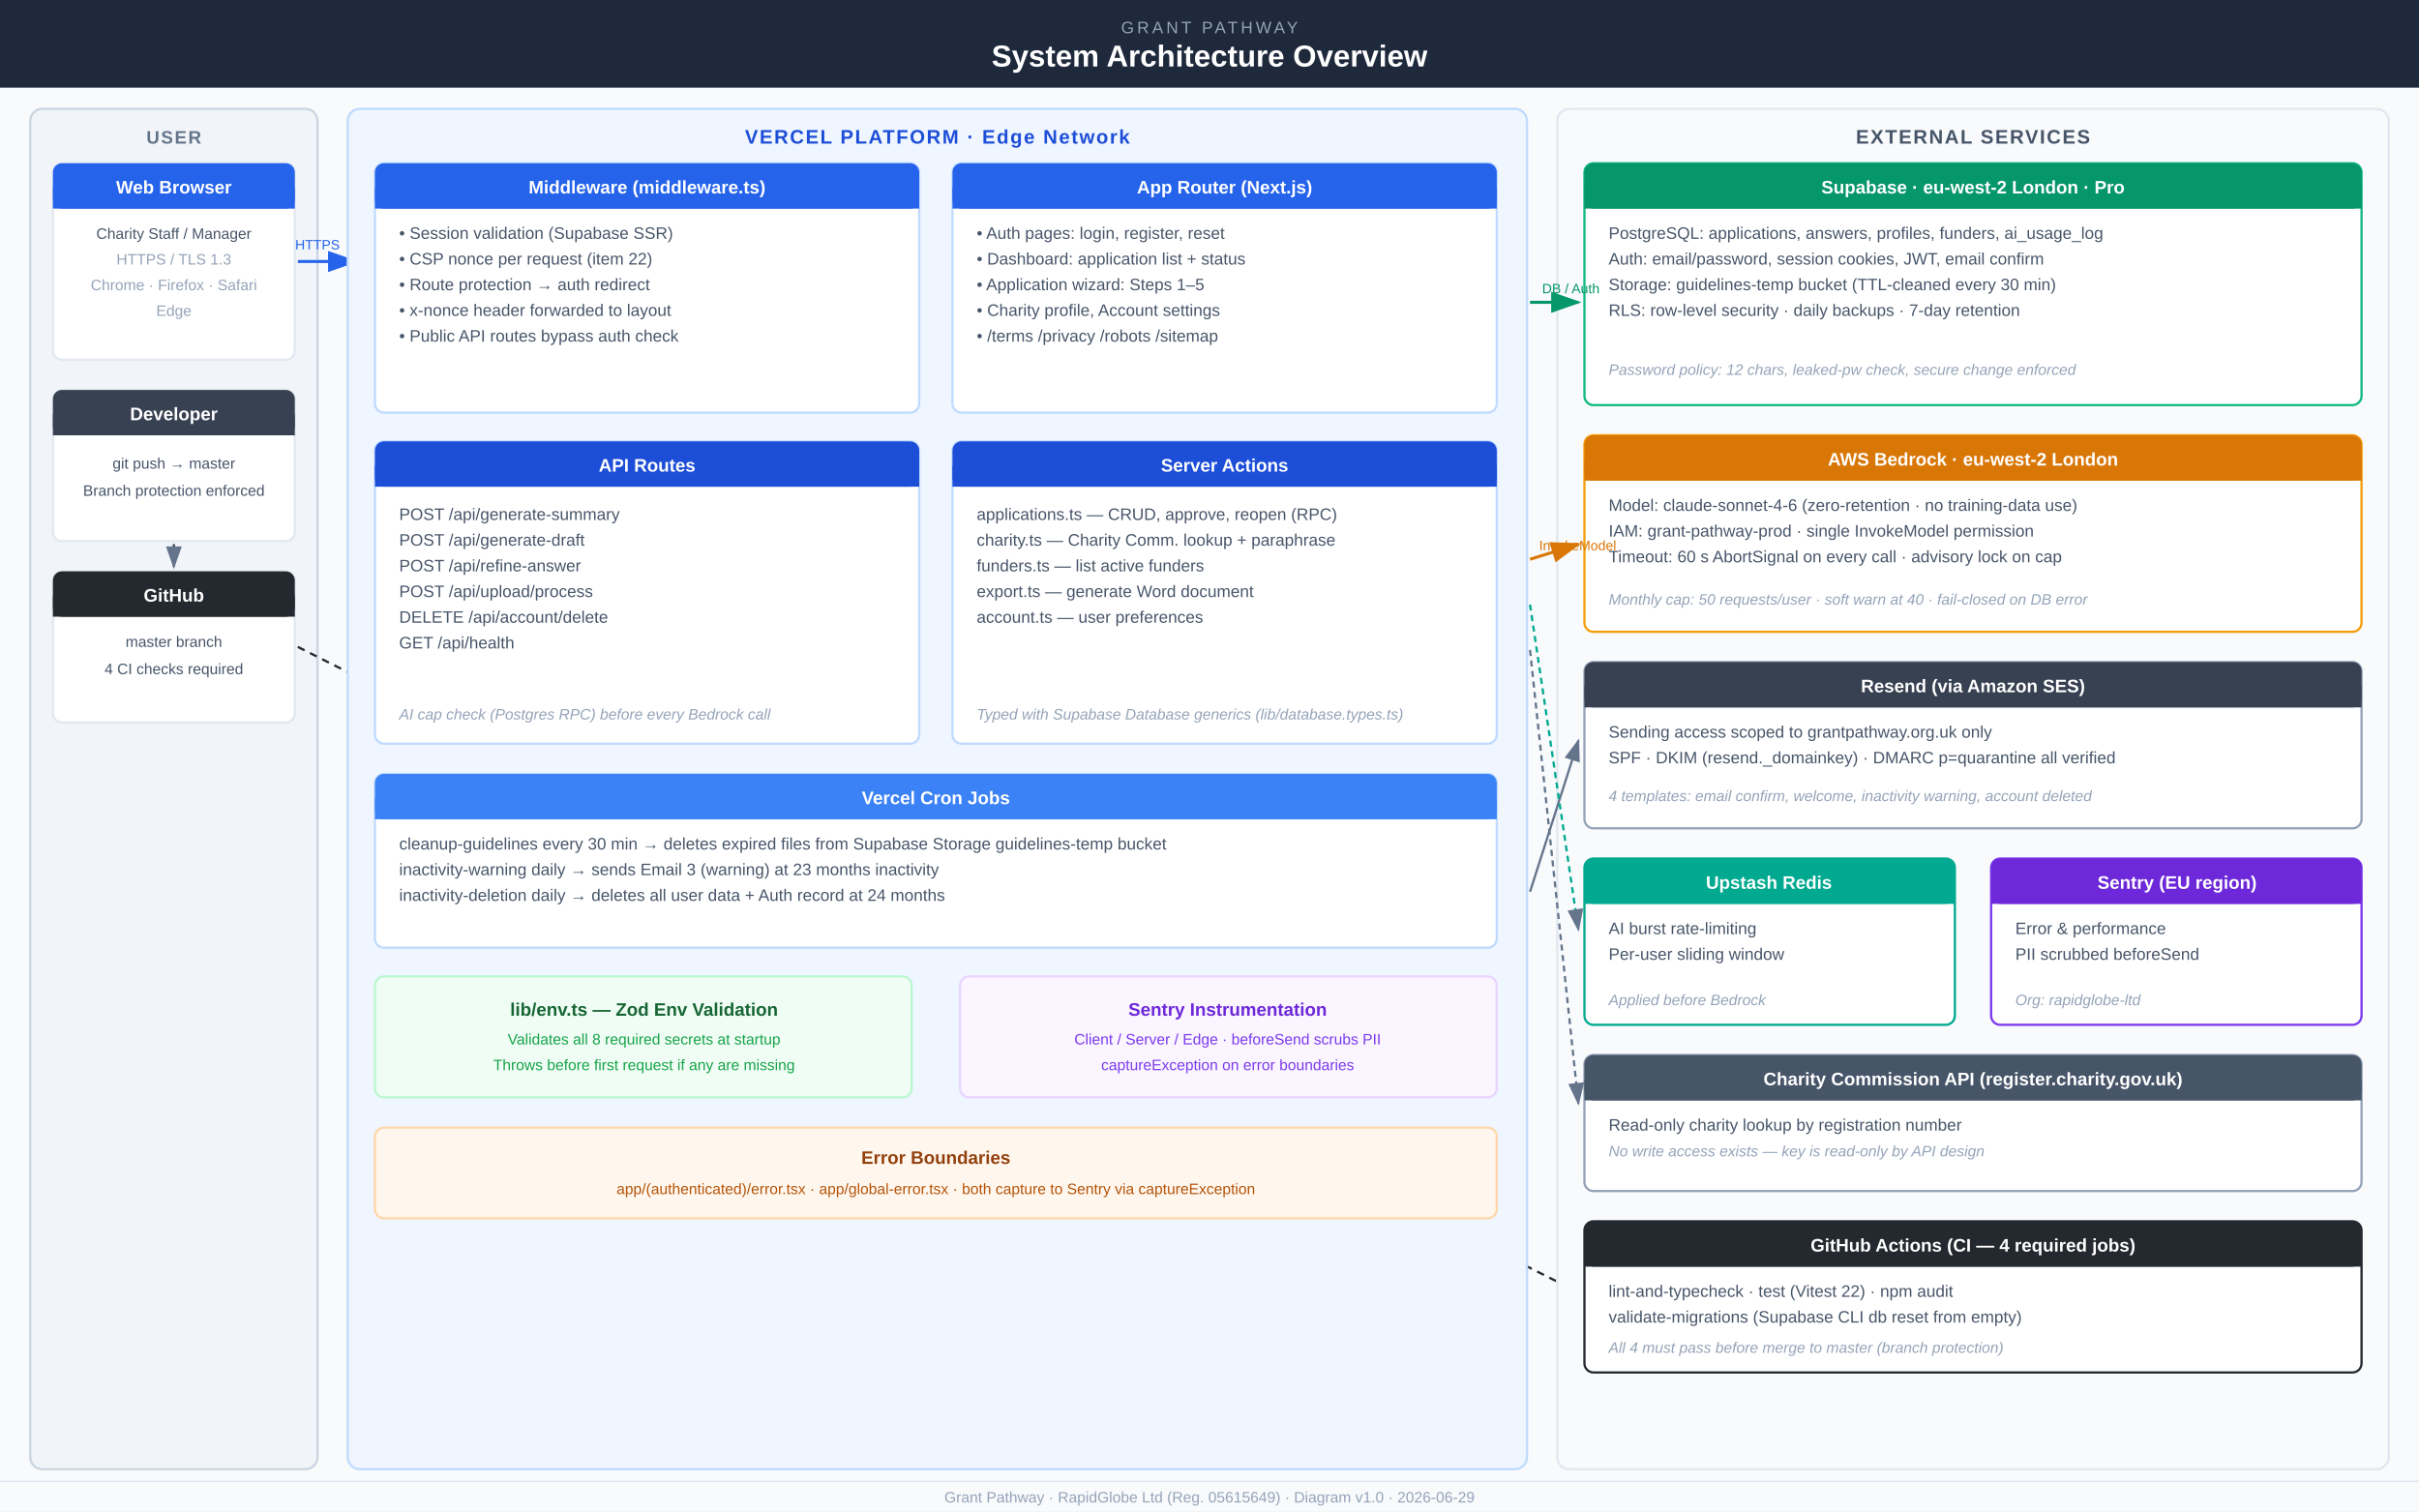
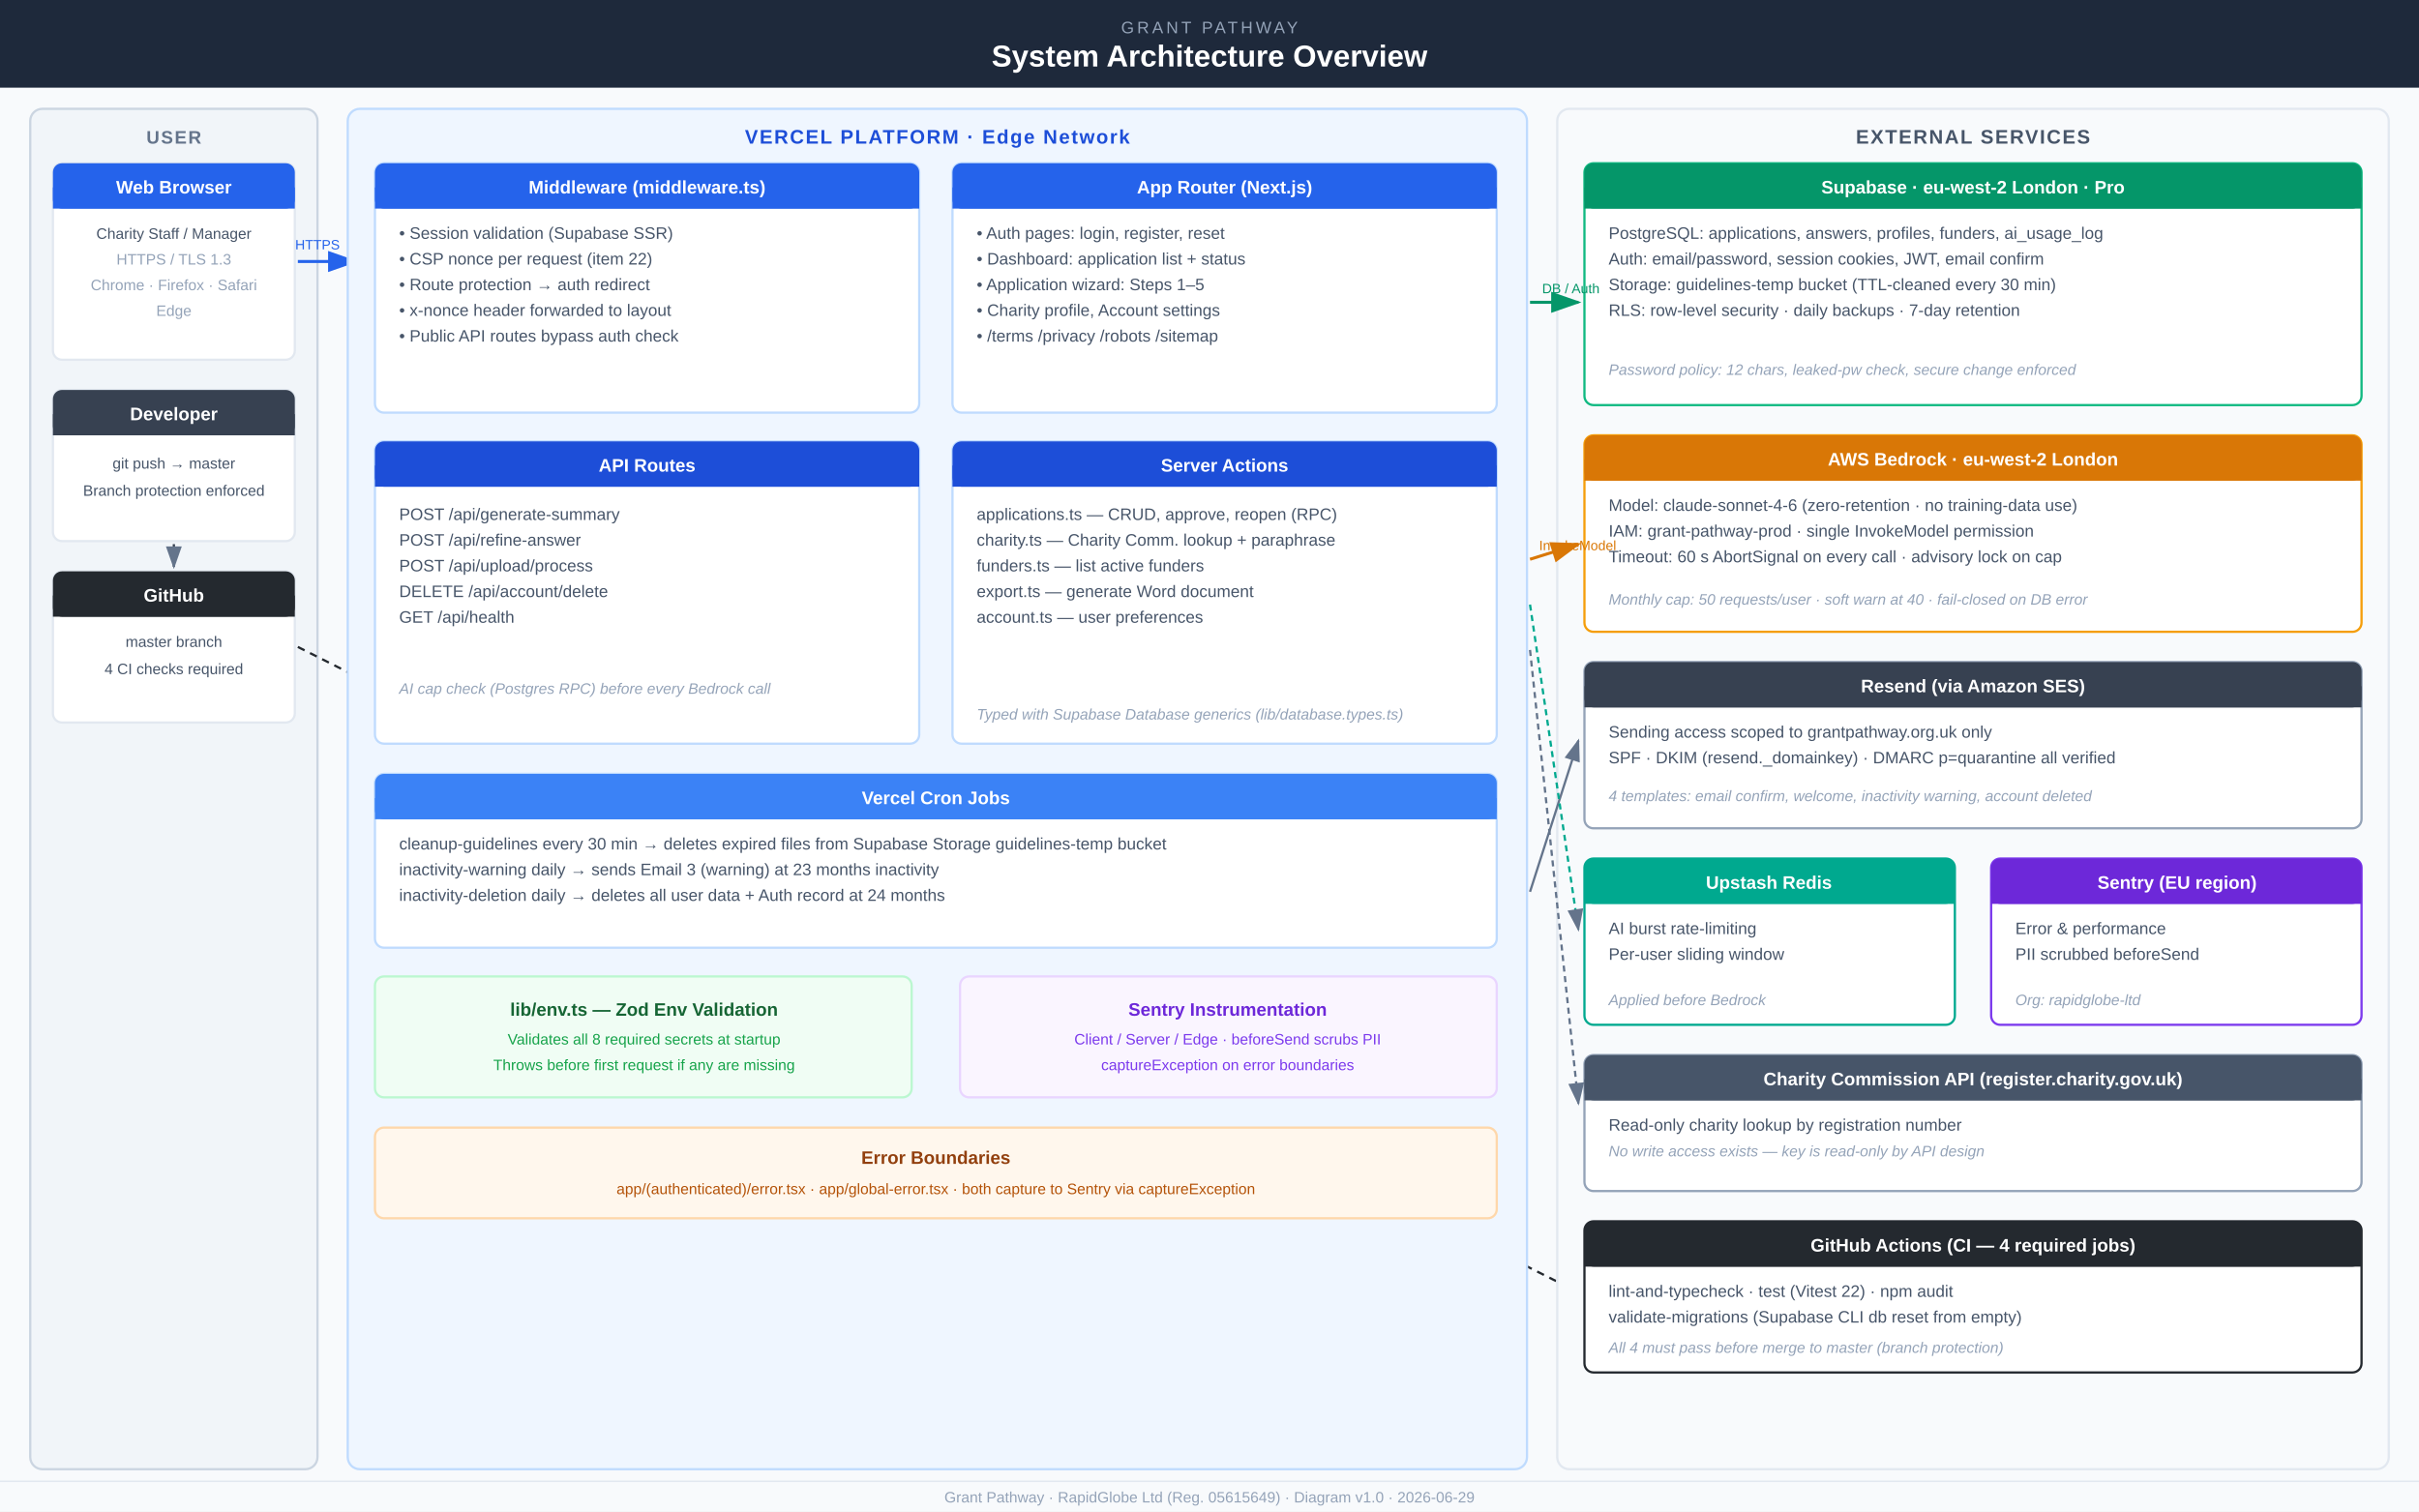
<svg xmlns="http://www.w3.org/2000/svg" width="1600" height="1000" viewBox="0 0 1600 1000" font-family="Arial, Helvetica, sans-serif">
  <defs>
    <marker id="arr" markerWidth="10" markerHeight="7" refX="9" refY="3.5" orient="auto">
      <polygon points="0 0, 10 3.5, 0 7" fill="#64748b" />
    </marker>
    <marker id="arr-blue" markerWidth="10" markerHeight="7" refX="9" refY="3.5" orient="auto">
      <polygon points="0 0, 10 3.5, 0 7" fill="#2563eb" />
    </marker>
    <marker id="arr-green" markerWidth="10" markerHeight="7" refX="9" refY="3.5" orient="auto">
      <polygon points="0 0, 10 3.5, 0 7" fill="#059669" />
    </marker>
    <marker id="arr-orange" markerWidth="10" markerHeight="7" refX="9" refY="3.5" orient="auto">
      <polygon points="0 0, 10 3.5, 0 7" fill="#d97706" />
    </marker>
  </defs>
  <rect width="1600" height="1000" fill="#f8fafc" />
  <rect x="0" y="0" width="1600" height="58" fill="#1e293b" />
  <text x="800" y="22" text-anchor="middle" fill="#94a3b8" font-size="11" letter-spacing="2">GRANT PATHWAY</text>
  <text x="800" y="44" text-anchor="middle" fill="white" font-size="20" font-weight="bold">System Architecture Overview</text>
  <rect x="20" y="72" width="190" height="900" rx="8" fill="#f1f5f9" stroke="#cbd5e1" stroke-width="1.5" />
  <text x="115" y="95" text-anchor="middle" fill="#64748b" font-size="12" font-weight="bold" letter-spacing="1">USER</text>
  <rect x="35" y="108" width="160" height="130" rx="6" fill="white" stroke="#e2e8f0" stroke-width="1.5" />
  <rect x="35" y="108" width="160" height="30" rx="6" fill="#2563eb" />
  <rect x="35" y="124" width="160" height="14" fill="#2563eb" />
  <text x="115" y="128" text-anchor="middle" fill="white" font-size="12" font-weight="bold">Web Browser</text>
  <text x="115" y="158" text-anchor="middle" fill="#475569" font-size="10">Charity Staff / Manager</text>
  <text x="115" y="175" text-anchor="middle" fill="#94a3b8" font-size="10">HTTPS / TLS 1.3</text>
  <text x="115" y="192" text-anchor="middle" fill="#94a3b8" font-size="10">Chrome · Firefox · Safari</text>
  <text x="115" y="209" text-anchor="middle" fill="#94a3b8" font-size="10">Edge</text>
  <rect x="35" y="258" width="160" height="100" rx="6" fill="white" stroke="#e2e8f0" stroke-width="1.5" />
  <rect x="35" y="258" width="160" height="30" rx="6" fill="#374151" />
  <rect x="35" y="274" width="160" height="14" fill="#374151" />
  <text x="115" y="278" text-anchor="middle" fill="white" font-size="12" font-weight="bold">Developer</text>
  <text x="115" y="310" text-anchor="middle" fill="#475569" font-size="10">git push → master</text>
  <text x="115" y="328" text-anchor="middle" fill="#475569" font-size="10">Branch protection enforced</text>
  <rect x="35" y="378" width="160" height="100" rx="6" fill="white" stroke="#e2e8f0" stroke-width="1.5" />
  <rect x="35" y="378" width="160" height="30" rx="6" fill="#24292f" />
  <rect x="35" y="394" width="160" height="14" fill="#24292f" />
  <text x="115" y="398" text-anchor="middle" fill="white" font-size="12" font-weight="bold">GitHub</text>
  <text x="115" y="428" text-anchor="middle" fill="#475569" font-size="10">master branch</text>
  <text x="115" y="446" text-anchor="middle" fill="#475569" font-size="10">4 CI checks required</text>
  <line x1="197" y1="173" x2="235" y2="173" stroke="#2563eb" stroke-width="2" marker-end="url(#arr-blue)" />
  <text x="210" y="165" text-anchor="middle" fill="#2563eb" font-size="9">HTTPS</text>
  <line x1="115" y1="360" x2="115" y2="375" stroke="#374151" stroke-width="1.5" marker-end="url(#arr)" />
  <line x1="197" y1="428" x2="1050" y2="858" stroke="#24292f" stroke-width="1.5" stroke-dasharray="5,4" marker-end="url(#arr)" />
  <rect x="230" y="72" width="780" height="900" rx="8" fill="#eff6ff" stroke="#bfdbfe" stroke-width="1.5" />
  <text x="620" y="95" text-anchor="middle" fill="#1d4ed8" font-size="13" font-weight="bold" letter-spacing="1">VERCEL PLATFORM  ·  Edge Network</text>
  <rect x="248" y="108" width="360" height="165" rx="6" fill="white" stroke="#bfdbfe" stroke-width="1.5" />
  <rect x="248" y="108" width="360" height="30" rx="6" fill="#2563eb" />
  <rect x="248" y="124" width="360" height="14" fill="#2563eb" />
  <text x="428" y="128" text-anchor="middle" fill="white" font-size="12" font-weight="bold">Middleware  (middleware.ts)</text>
  <text x="264" y="158" fill="#475569" font-size="11">• Session validation (Supabase SSR)</text>
  <text x="264" y="175" fill="#475569" font-size="11">• CSP nonce per request (item 22)</text>
  <text x="264" y="192" fill="#475569" font-size="11">• Route protection → auth redirect</text>
  <text x="264" y="209" fill="#475569" font-size="11">• x-nonce header forwarded to layout</text>
  <text x="264" y="226" fill="#475569" font-size="11">• Public API routes bypass auth check</text>
  <rect x="630" y="108" width="360" height="165" rx="6" fill="white" stroke="#bfdbfe" stroke-width="1.5" />
  <rect x="630" y="108" width="360" height="30" rx="6" fill="#2563eb" />
  <rect x="630" y="124" width="360" height="14" fill="#2563eb" />
  <text x="810" y="128" text-anchor="middle" fill="white" font-size="12" font-weight="bold">App Router  (Next.js)</text>
  <text x="646" y="158" fill="#475569" font-size="11">• Auth pages: login, register, reset</text>
  <text x="646" y="175" fill="#475569" font-size="11">• Dashboard: application list + status</text>
  <text x="646" y="192" fill="#475569" font-size="11">• Application wizard: Steps 1–5</text>
  <text x="646" y="209" fill="#475569" font-size="11">• Charity profile, Account settings</text>
  <text x="646" y="226" fill="#475569" font-size="11">• /terms  /privacy  /robots  /sitemap</text>
  <rect x="248" y="292" width="360" height="200" rx="6" fill="white" stroke="#bfdbfe" stroke-width="1.5" />
  <rect x="248" y="292" width="360" height="30" rx="6" fill="#1d4ed8" />
  <rect x="248" y="308" width="360" height="14" fill="#1d4ed8" />
  <text x="428" y="312" text-anchor="middle" fill="white" font-size="12" font-weight="bold">API Routes</text>
  <text x="264" y="344" fill="#475569" font-size="11">POST  /api/generate-summary</text>
-   <text x="264" y="361" fill="#475569" font-size="11">POST  /api/generate-draft</text>
-   <text x="264" y="378" fill="#475569" font-size="11">POST  /api/refine-answer</text>
-   <text x="264" y="395" fill="#475569" font-size="11">POST  /api/upload/process</text>
-   <text x="264" y="412" fill="#475569" font-size="11">DELETE /api/account/delete</text>
-   <text x="264" y="429" fill="#475569" font-size="11">GET   /api/health</text>
-   <text x="264" y="476" fill="#94a3b8" font-size="10" font-style="italic">AI cap check (Postgres RPC) before every Bedrock call</text>
+   <text x="264" y="361" fill="#475569" font-size="11">POST  /api/refine-answer</text>
+   <text x="264" y="378" fill="#475569" font-size="11">POST  /api/upload/process</text>
+   <text x="264" y="395" fill="#475569" font-size="11">DELETE /api/account/delete</text>
+   <text x="264" y="412" fill="#475569" font-size="11">GET   /api/health</text>
+   <text x="264" y="459" fill="#94a3b8" font-size="10" font-style="italic">AI cap check (Postgres RPC) before every Bedrock call</text>
  <rect x="630" y="292" width="360" height="200" rx="6" fill="white" stroke="#bfdbfe" stroke-width="1.5" />
  <rect x="630" y="292" width="360" height="30" rx="6" fill="#1d4ed8" />
  <rect x="630" y="308" width="360" height="14" fill="#1d4ed8" />
  <text x="810" y="312" text-anchor="middle" fill="white" font-size="12" font-weight="bold">Server Actions</text>
  <text x="646" y="344" fill="#475569" font-size="11">applications.ts — CRUD, approve, reopen (RPC)</text>
  <text x="646" y="361" fill="#475569" font-size="11">charity.ts — Charity Comm. lookup + paraphrase</text>
  <text x="646" y="378" fill="#475569" font-size="11">funders.ts — list active funders</text>
  <text x="646" y="395" fill="#475569" font-size="11">export.ts — generate Word document</text>
  <text x="646" y="412" fill="#475569" font-size="11">account.ts — user preferences</text>
  <text x="646" y="476" fill="#94a3b8" font-size="10" font-style="italic">Typed with Supabase Database generics (lib/database.types.ts)</text>
  <rect x="248" y="512" width="742" height="115" rx="6" fill="white" stroke="#bfdbfe" stroke-width="1.5" />
  <rect x="248" y="512" width="742" height="30" rx="6" fill="#3b82f6" />
  <rect x="248" y="528" width="742" height="14" fill="#3b82f6" />
  <text x="619" y="532" text-anchor="middle" fill="white" font-size="12" font-weight="bold">Vercel Cron Jobs</text>
  <text x="264" y="562" fill="#475569" font-size="11">cleanup-guidelines      every 30 min   →  deletes expired files from Supabase Storage guidelines-temp bucket</text>
  <text x="264" y="579" fill="#475569" font-size="11">inactivity-warning      daily          →  sends Email 3 (warning) at 23 months inactivity</text>
  <text x="264" y="596" fill="#475569" font-size="11">inactivity-deletion     daily          →  deletes all user data + Auth record at 24 months</text>
  <rect x="248" y="646" width="355" height="80" rx="6" fill="#f0fdf4" stroke="#bbf7d0" stroke-width="1.5" />
  <text x="426" y="672" text-anchor="middle" fill="#166534" font-size="12" font-weight="bold">lib/env.ts — Zod Env Validation</text>
  <text x="426" y="691" text-anchor="middle" fill="#16a34a" font-size="10">Validates all 8 required secrets at startup</text>
  <text x="426" y="708" text-anchor="middle" fill="#16a34a" font-size="10">Throws before first request if any are missing</text>
  <rect x="635" y="646" width="355" height="80" rx="6" fill="#faf5ff" stroke="#e9d5ff" stroke-width="1.5" />
  <text x="812" y="672" text-anchor="middle" fill="#6d28d9" font-size="12" font-weight="bold">Sentry Instrumentation</text>
  <text x="812" y="691" text-anchor="middle" fill="#7c3aed" font-size="10">Client / Server / Edge  ·  beforeSend scrubs PII</text>
  <text x="812" y="708" text-anchor="middle" fill="#7c3aed" font-size="10">captureException on error boundaries</text>
  <rect x="248" y="746" width="742" height="60" rx="6" fill="#fff7ed" stroke="#fed7aa" stroke-width="1.5" />
  <text x="619" y="770" text-anchor="middle" fill="#92400e" font-size="12" font-weight="bold">Error Boundaries</text>
  <text x="619" y="790" text-anchor="middle" fill="#b45309" font-size="10">app/(authenticated)/error.tsx  ·  app/global-error.tsx  ·  both capture to Sentry via captureException</text>
  <rect x="1030" y="72" width="550" height="900" rx="8" fill="#f8fafc" stroke="#e2e8f0" stroke-width="1.5" />
  <text x="1305" y="95" text-anchor="middle" fill="#475569" font-size="13" font-weight="bold" letter-spacing="1">EXTERNAL SERVICES</text>
  <rect x="1048" y="108" width="514" height="160" rx="6" fill="white" stroke="#10b981" stroke-width="1.5" />
  <rect x="1048" y="108" width="514" height="30" rx="6" fill="#059669" />
  <rect x="1048" y="124" width="514" height="14" fill="#059669" />
  <text x="1305" y="128" text-anchor="middle" fill="white" font-size="12" font-weight="bold">Supabase  ·  eu-west-2 London  ·  Pro</text>
  <text x="1064" y="158" fill="#475569" font-size="11">PostgreSQL:  applications, answers, profiles, funders, ai_usage_log</text>
  <text x="1064" y="175" fill="#475569" font-size="11">Auth:  email/password, session cookies, JWT, email confirm</text>
  <text x="1064" y="192" fill="#475569" font-size="11">Storage:  guidelines-temp bucket  (TTL-cleaned every 30 min)</text>
  <text x="1064" y="209" fill="#475569" font-size="11">RLS:  row-level security  ·  daily backups  ·  7-day retention</text>
  <text x="1064" y="248" fill="#94a3b8" font-size="10" font-style="italic">Password policy: 12 chars, leaked-pw check, secure change enforced</text>
  <rect x="1048" y="288" width="514" height="130" rx="6" fill="white" stroke="#f59e0b" stroke-width="1.5" />
  <rect x="1048" y="288" width="514" height="30" rx="6" fill="#d97706" />
  <rect x="1048" y="304" width="514" height="14" fill="#d97706" />
  <text x="1305" y="308" text-anchor="middle" fill="white" font-size="12" font-weight="bold">AWS Bedrock  ·  eu-west-2 London</text>
  <text x="1064" y="338" fill="#475569" font-size="11">Model:  claude-sonnet-4-6  (zero-retention · no training-data use)</text>
  <text x="1064" y="355" fill="#475569" font-size="11">IAM:  grant-pathway-prod  ·  single InvokeModel permission</text>
  <text x="1064" y="372" fill="#475569" font-size="11">Timeout:  60 s AbortSignal on every call  ·  advisory lock on cap</text>
  <text x="1064" y="400" fill="#94a3b8" font-size="10" font-style="italic">Monthly cap: 50 requests/user  ·  soft warn at 40  ·  fail-closed on DB error</text>
  <rect x="1048" y="438" width="514" height="110" rx="6" fill="white" stroke="#94a3b8" stroke-width="1.5" />
  <rect x="1048" y="438" width="514" height="30" rx="6" fill="#374151" />
  <rect x="1048" y="454" width="514" height="14" fill="#374151" />
  <text x="1305" y="458" text-anchor="middle" fill="white" font-size="12" font-weight="bold">Resend  (via Amazon SES)</text>
  <text x="1064" y="488" fill="#475569" font-size="11">Sending access scoped to grantpathway.org.uk only</text>
  <text x="1064" y="505" fill="#475569" font-size="11">SPF · DKIM (resend._domainkey) · DMARC p=quarantine  all verified</text>
  <text x="1064" y="530" fill="#94a3b8" font-size="10" font-style="italic">4 templates: email confirm, welcome, inactivity warning, account deleted</text>
  <rect x="1048" y="568" width="245" height="110" rx="6" fill="white" stroke="#00a98f" stroke-width="1.5" />
  <rect x="1048" y="568" width="245" height="30" rx="6" fill="#00a98f" />
  <rect x="1048" y="584" width="245" height="14" fill="#00a98f" />
  <text x="1170" y="588" text-anchor="middle" fill="white" font-size="12" font-weight="bold">Upstash Redis</text>
  <text x="1064" y="618" fill="#475569" font-size="11">AI burst rate-limiting</text>
  <text x="1064" y="635" fill="#475569" font-size="11">Per-user sliding window</text>
  <text x="1064" y="665" fill="#94a3b8" font-size="10" font-style="italic">Applied before Bedrock</text>
  <rect x="1317" y="568" width="245" height="110" rx="6" fill="white" stroke="#7c3aed" stroke-width="1.5" />
  <rect x="1317" y="568" width="245" height="30" rx="6" fill="#6d28d9" />
  <rect x="1317" y="584" width="245" height="14" fill="#6d28d9" />
  <text x="1440" y="588" text-anchor="middle" fill="white" font-size="12" font-weight="bold">Sentry  (EU region)</text>
  <text x="1333" y="618" fill="#475569" font-size="11">Error &amp; performance</text>
  <text x="1333" y="635" fill="#475569" font-size="11">PII scrubbed beforeSend</text>
  <text x="1333" y="665" fill="#94a3b8" font-size="10" font-style="italic">Org: rapidglobe-ltd</text>
  <rect x="1048" y="698" width="514" height="90" rx="6" fill="white" stroke="#94a3b8" stroke-width="1.5" />
  <rect x="1048" y="698" width="514" height="30" rx="6" fill="#475569" />
  <rect x="1048" y="714" width="514" height="14" fill="#475569" />
  <text x="1305" y="718" text-anchor="middle" fill="white" font-size="12" font-weight="bold">Charity Commission API  (register.charity.gov.uk)</text>
  <text x="1064" y="748" fill="#475569" font-size="11">Read-only charity lookup by registration number</text>
  <text x="1064" y="765" fill="#94a3b8" font-size="10" font-style="italic">No write access exists — key is read-only by API design</text>
  <rect x="1048" y="808" width="514" height="100" rx="6" fill="white" stroke="#24292f" stroke-width="1.5" />
  <rect x="1048" y="808" width="514" height="30" rx="6" fill="#24292f" />
  <rect x="1048" y="824" width="514" height="14" fill="#24292f" />
  <text x="1305" y="828" text-anchor="middle" fill="white" font-size="12" font-weight="bold">GitHub Actions  (CI — 4 required jobs)</text>
  <text x="1064" y="858" fill="#475569" font-size="11">lint-and-typecheck  ·  test (Vitest 22)  ·  npm audit</text>
  <text x="1064" y="875" fill="#475569" font-size="11">validate-migrations  (Supabase CLI db reset from empty)</text>
  <text x="1064" y="895" fill="#94a3b8" font-size="10" font-style="italic">All 4 must pass before merge to master (branch protection)</text>
  <line x1="1012" y1="200" x2="1044" y2="200" stroke="#059669" stroke-width="2" marker-end="url(#arr-green)" />
  <text x="1020" y="194" fill="#059669" font-size="9">DB / Auth</text>
  <line x1="1012" y1="370" x2="1044" y2="360" stroke="#d97706" stroke-width="2" marker-end="url(#arr-orange)" />
  <text x="1018" y="364" fill="#d97706" font-size="9">InvokeModel</text>
  <line x1="1012" y1="590" x2="1044" y2="490" stroke="#64748b" stroke-width="1.5" marker-end="url(#arr)" />
  <line x1="1012" y1="400" x2="1044" y2="615" stroke="#00a98f" stroke-width="1.5" stroke-dasharray="4,3" marker-end="url(#arr)" />
  <line x1="1012" y1="430" x2="1044" y2="730" stroke="#64748b" stroke-width="1.5" stroke-dasharray="4,3" marker-end="url(#arr)" />
  <line x1="0" y1="980" x2="1600" y2="980" stroke="#e2e8f0" stroke-width="1" />
  <text x="800" y="994" text-anchor="middle" fill="#94a3b8" font-size="10">Grant Pathway  ·  RapidGlobe Ltd  (Reg. 05615649)  ·  Diagram v1.0  ·  2026-06-29</text>
</svg>
